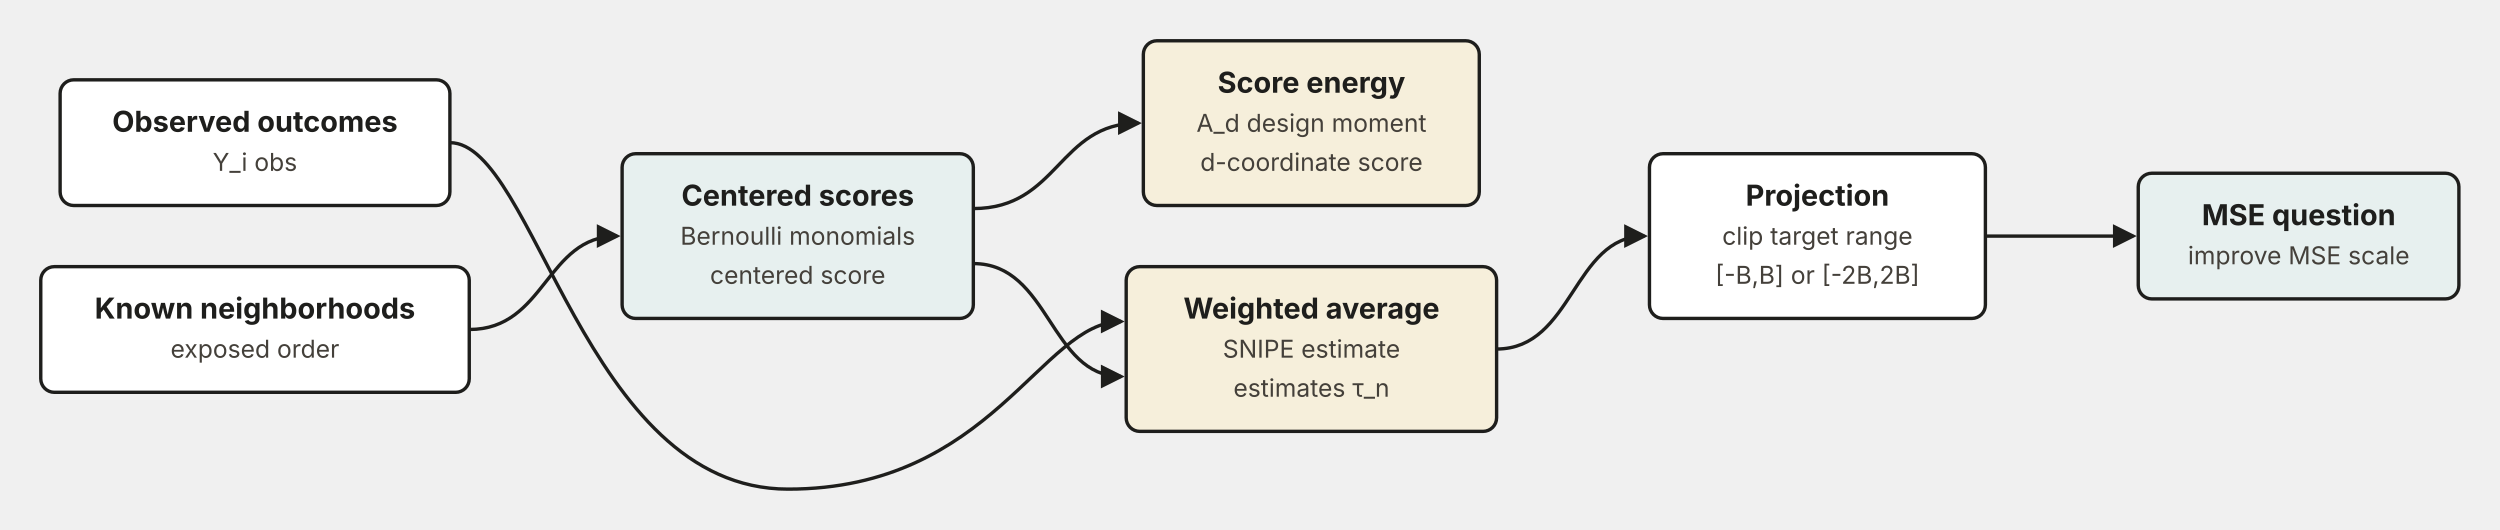
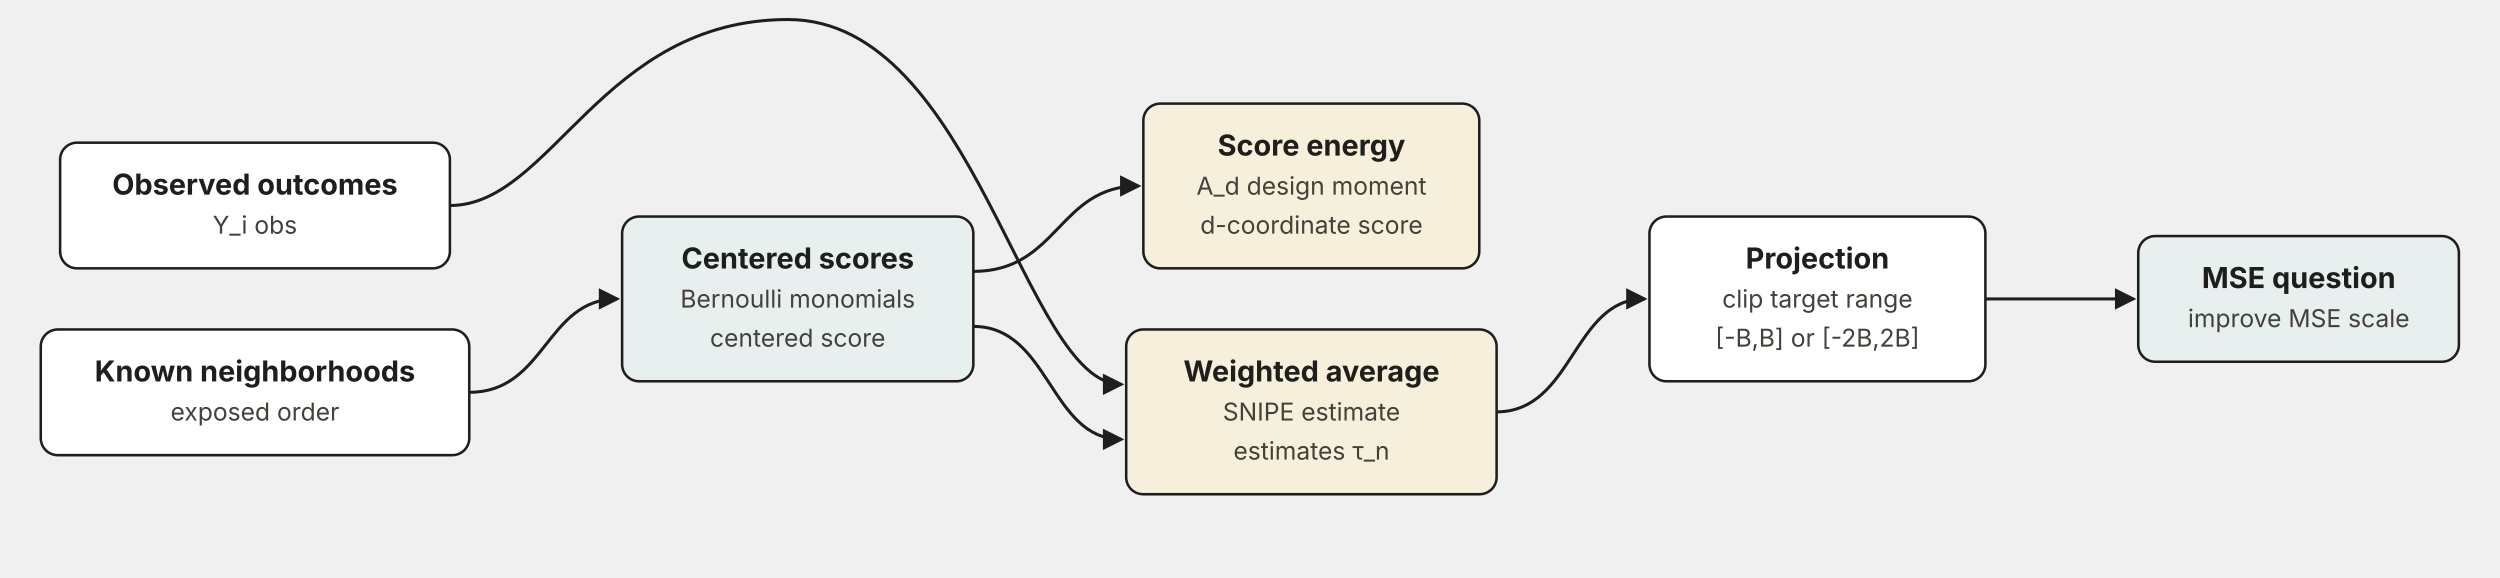
- <svg xmlns="http://www.w3.org/2000/svg" viewBox="0 0 1472 312" role="img">
+ <svg xmlns="http://www.w3.org/2000/svg" viewBox="0 -37 1472 340" role="img">
  <defs>
    <marker id="arr" viewBox="0 0 10 10" refX="8.5" refY="5" markerWidth="7" markerHeight="7" orient="auto-start-reverse">
      <path d="M 0 0 L 10 5 L 0 10 z" fill="#1e1e1c" />
    </marker>
  </defs>
-   <path d="M 276.3 194 C 321.3 194, 321.3 139, 363.3 139" fill="none" stroke="#1e1e1c" stroke-width="2" marker-end="url(#arr)" />
-   <path d="M 573.1 122.8 C 623.2 122.8, 623.2 72.5, 670.2 72.5" fill="none" stroke="#1e1e1c" stroke-width="2" marker-end="url(#arr)" />
-   <path d="M 264.9 84 C 314.9 84, 344 288, 464 288 C 584 288, 613.1 189.3, 660.1 189.3" fill="none" stroke="#1e1e1c" stroke-width="2" marker-end="url(#arr)" />
-   <path d="M 573.1 155.2 C 618.1 155.2, 618.1 221.7, 660.1 221.7" fill="none" stroke="#1e1e1c" stroke-width="2" marker-end="url(#arr)" />
-   <path d="M 881.2 205.5 C 926.2 205.5, 926.2 139, 968.2 139" fill="none" stroke="#1e1e1c" stroke-width="2" marker-end="url(#arr)" />
-   <path d="M 1169 139 C 1214 139, 1214 139, 1256 139" fill="none" stroke="#1e1e1c" stroke-width="2" marker-end="url(#arr)" />
-   <rect x="35.4" y="47" width="229.5" height="74" rx="8" fill="#ffffff" stroke="#1e1e1c" stroke-width="2" />
+   <path d="M 276.3 194 C 321.3 194, 321.3 139, 363.3 139" fill="none" stroke="#1e1e1c" stroke-width="1.8" marker-end="url(#arr)" />
+   <path d="M 573.1 122.8 C 623.2 122.8, 623.2 72.5, 670.2 72.5" fill="none" stroke="#1e1e1c" stroke-width="1.8" marker-end="url(#arr)" />
+   <path d="M 264.9 84 C 324.9 84, 354 -25.5, 464 -25.5 C 574 -25.5, 603.1 189.3, 660.1 189.3" fill="none" stroke="#1e1e1c" stroke-width="1.8" marker-end="url(#arr)" />
+   <path d="M 573.1 155.2 C 618.1 155.2, 618.1 221.7, 660.1 221.7" fill="none" stroke="#1e1e1c" stroke-width="1.8" marker-end="url(#arr)" />
+   <path d="M 881.2 205.5 C 926.2 205.5, 926.2 139, 968.2 139" fill="none" stroke="#1e1e1c" stroke-width="1.8" marker-end="url(#arr)" />
+   <path d="M 1169 139 C 1193 139, 1235 139, 1256 139" fill="none" stroke="#1e1e1c" stroke-width="1.8" marker-end="url(#arr)" />
+   <rect x="35.4" y="47" width="229.5" height="74" rx="10" fill="#ffffff" stroke="#1e1e1c" stroke-width="1.5" />
  <text stroke="none" x="150.1" y="77.6" text-anchor="middle" font-family="Inter, Arial, sans-serif" font-size="17" font-weight="700" fill="#1e1e1c">Observed outcomes</text>
  <text stroke="none" x="150.1" y="100.6" text-anchor="middle" font-family="Inter, Arial, sans-serif" font-size="14.5" fill="#44403a">Y_i obs</text>
-   <rect x="24" y="157" width="252.3" height="74" rx="8" fill="#ffffff" stroke="#1e1e1c" stroke-width="2" />
+   <rect x="24" y="157" width="252.3" height="74" rx="10" fill="#ffffff" stroke="#1e1e1c" stroke-width="1.5" />
  <text stroke="none" x="150.1" y="187.6" text-anchor="middle" font-family="Inter, Arial, sans-serif" font-size="17" font-weight="700" fill="#1e1e1c">Known neighborhoods</text>
  <text stroke="none" x="150.1" y="210.6" text-anchor="middle" font-family="Inter, Arial, sans-serif" font-size="14.5" fill="#44403a">exposed order</text>
-   <rect x="366.3" y="90.5" width="206.8" height="97" rx="8" fill="#e7f0ef" stroke="#1e1e1c" stroke-width="2" />
+   <rect x="366.3" y="90.5" width="206.8" height="97" rx="10" fill="#e7f0ef" stroke="#1e1e1c" stroke-width="1.5" />
  <text stroke="none" x="469.7" y="121.1" text-anchor="middle" font-family="Inter, Arial, sans-serif" font-size="17" font-weight="700" fill="#1e1e1c">Centered scores</text>
  <text stroke="none" x="469.7" y="144.1" text-anchor="middle" font-family="Inter, Arial, sans-serif" font-size="14.5" fill="#44403a">Bernoulli monomials</text>
  <text stroke="none" x="469.7" y="167.1" text-anchor="middle" font-family="Inter, Arial, sans-serif" font-size="14.5" fill="#44403a">centered score</text>
-   <rect x="673.2" y="24" width="197.8" height="97" rx="8" fill="#f6efdb" stroke="#1e1e1c" stroke-width="2" />
+   <rect x="673.2" y="24" width="197.8" height="97" rx="10" fill="#f6efdb" stroke="#1e1e1c" stroke-width="1.5" />
  <text stroke="none" x="772.2" y="54.6" text-anchor="middle" font-family="Inter, Arial, sans-serif" font-size="17" font-weight="700" fill="#1e1e1c">Score energy</text>
  <text stroke="none" x="772.2" y="77.6" text-anchor="middle" font-family="Inter, Arial, sans-serif" font-size="14.5" fill="#44403a">A_d design moment</text>
  <text stroke="none" x="772.2" y="100.6" text-anchor="middle" font-family="Inter, Arial, sans-serif" font-size="14.5" fill="#44403a">d-coordinate score</text>
-   <rect x="663.1" y="157" width="218.1" height="97" rx="8" fill="#f6efdb" stroke="#1e1e1c" stroke-width="2" />
+   <rect x="663.1" y="157" width="218.1" height="97" rx="10" fill="#f6efdb" stroke="#1e1e1c" stroke-width="1.5" />
  <text stroke="none" x="772.2" y="187.6" text-anchor="middle" font-family="Inter, Arial, sans-serif" font-size="17" font-weight="700" fill="#1e1e1c">Weighted average</text>
  <text stroke="none" x="772.2" y="210.6" text-anchor="middle" font-family="Inter, Arial, sans-serif" font-size="14.5" fill="#44403a">SNIPE estimate</text>
  <text stroke="none" x="772.2" y="233.6" text-anchor="middle" font-family="Inter, Arial, sans-serif" font-size="14.5" fill="#44403a">estimates τ_n</text>
-   <rect x="971.2" y="90.5" width="197.8" height="97" rx="8" fill="#ffffff" stroke="#1e1e1c" stroke-width="2" />
+   <rect x="971.2" y="90.5" width="197.8" height="97" rx="10" fill="#ffffff" stroke="#1e1e1c" stroke-width="1.5" />
  <text stroke="none" x="1070.1" y="121.1" text-anchor="middle" font-family="Inter, Arial, sans-serif" font-size="17" font-weight="700" fill="#1e1e1c">Projection</text>
  <text stroke="none" x="1070.1" y="144.1" text-anchor="middle" font-family="Inter, Arial, sans-serif" font-size="14.5" fill="#44403a">clip target range</text>
  <text stroke="none" x="1070.1" y="167.1" text-anchor="middle" font-family="Inter, Arial, sans-serif" font-size="14.5" fill="#44403a">[-B,B] or [-2B,2B]</text>
-   <rect x="1259" y="102" width="188.8" height="74" rx="8" fill="#e7f0ef" stroke="#1e1e1c" stroke-width="2" />
+   <rect x="1259" y="102" width="188.8" height="74" rx="10" fill="#e7f0ef" stroke="#1e1e1c" stroke-width="1.5" />
  <text stroke="none" x="1353.5" y="132.6" text-anchor="middle" font-family="Inter, Arial, sans-serif" font-size="17" font-weight="700" fill="#1e1e1c">MSE question</text>
  <text stroke="none" x="1353.5" y="155.6" text-anchor="middle" font-family="Inter, Arial, sans-serif" font-size="14.5" fill="#44403a">improve MSE scale</text>
</svg>
